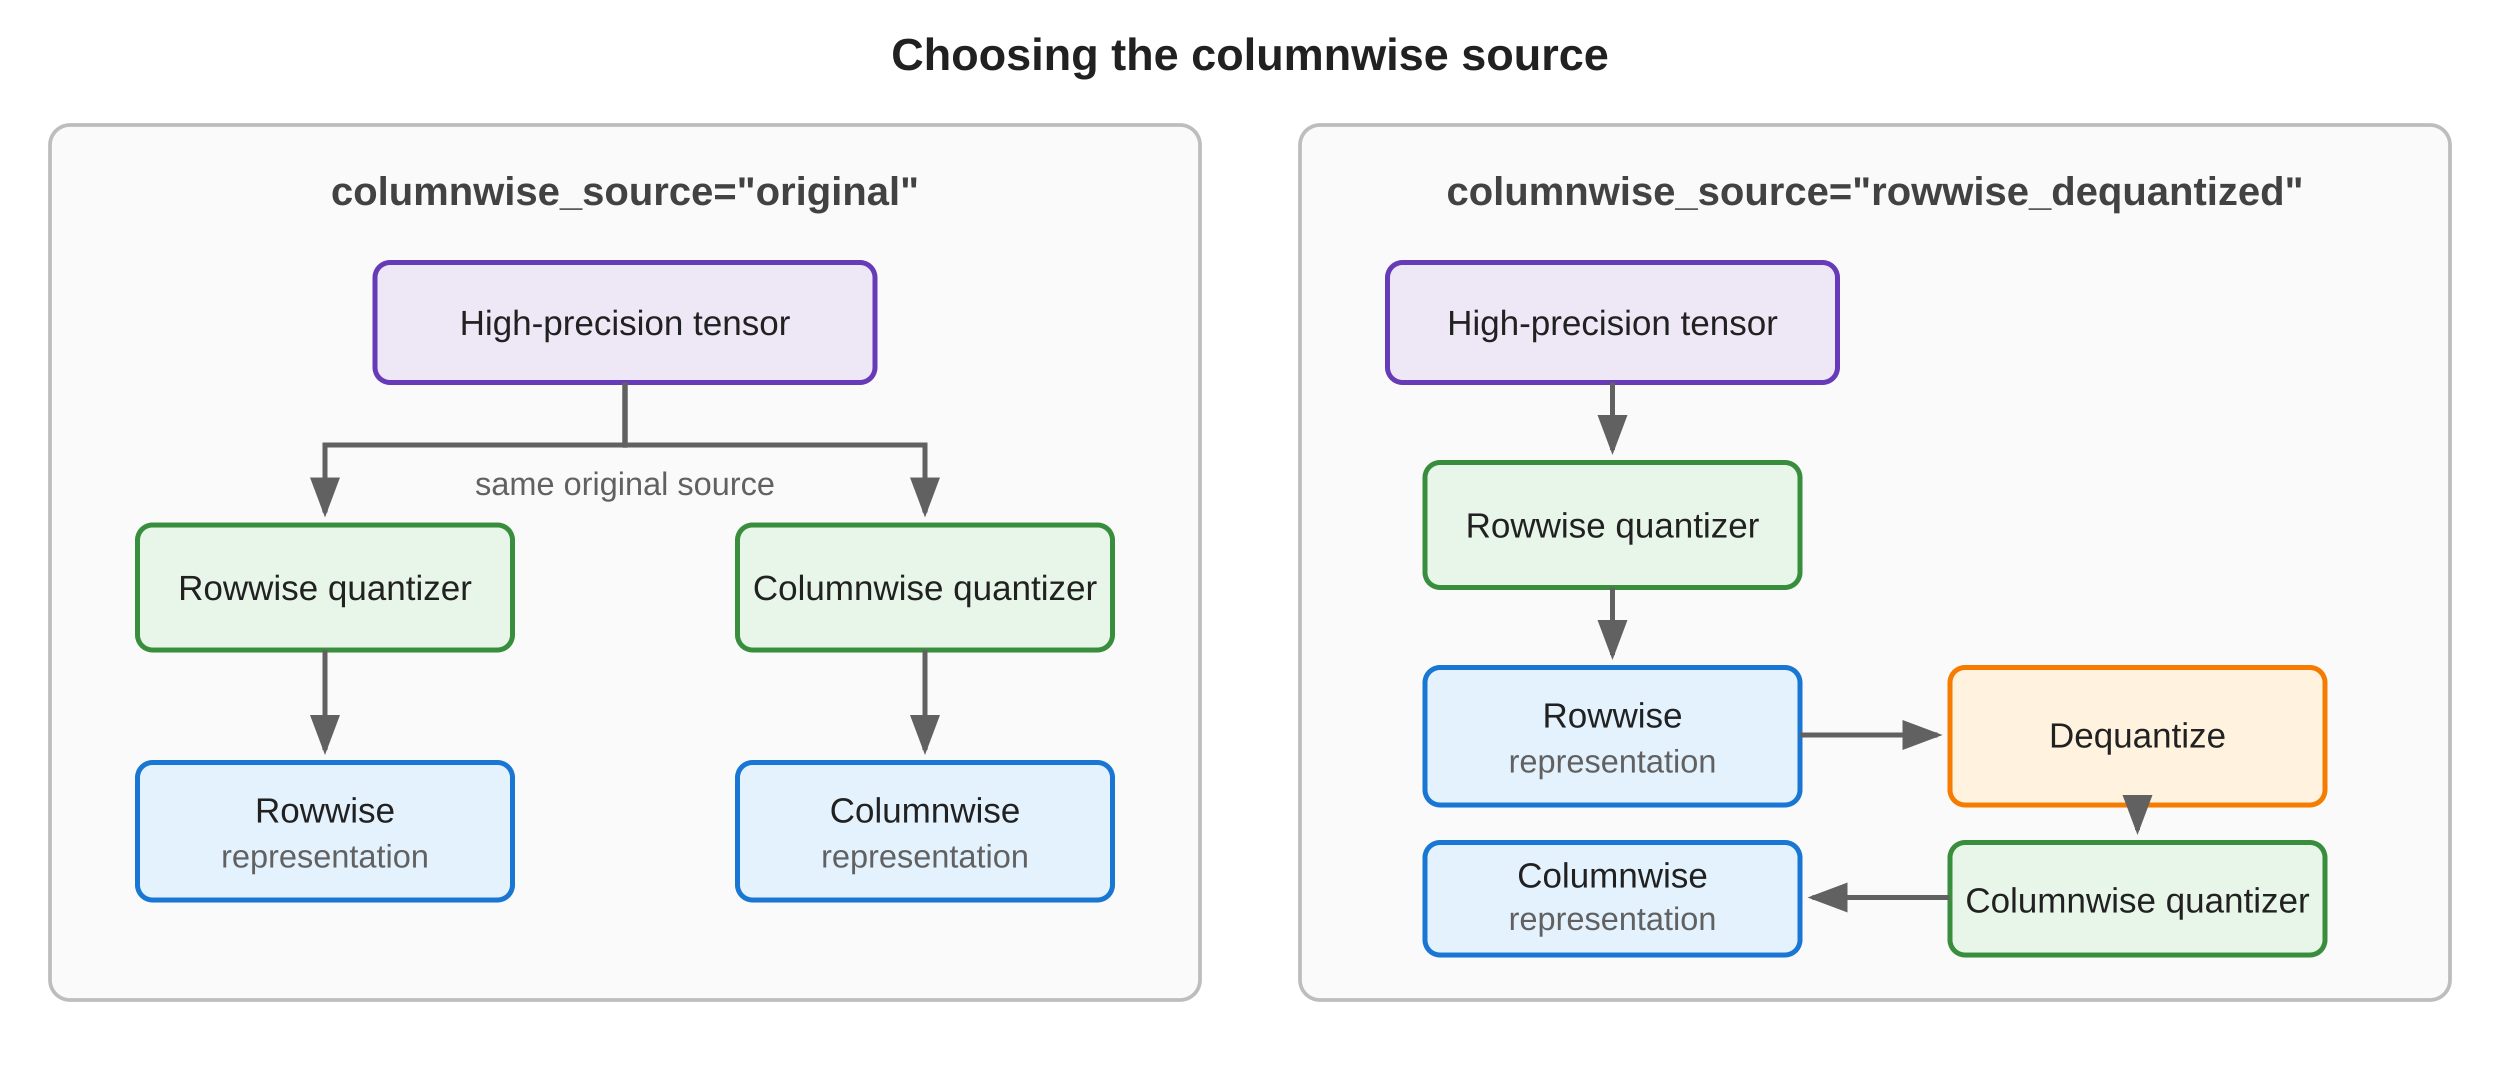
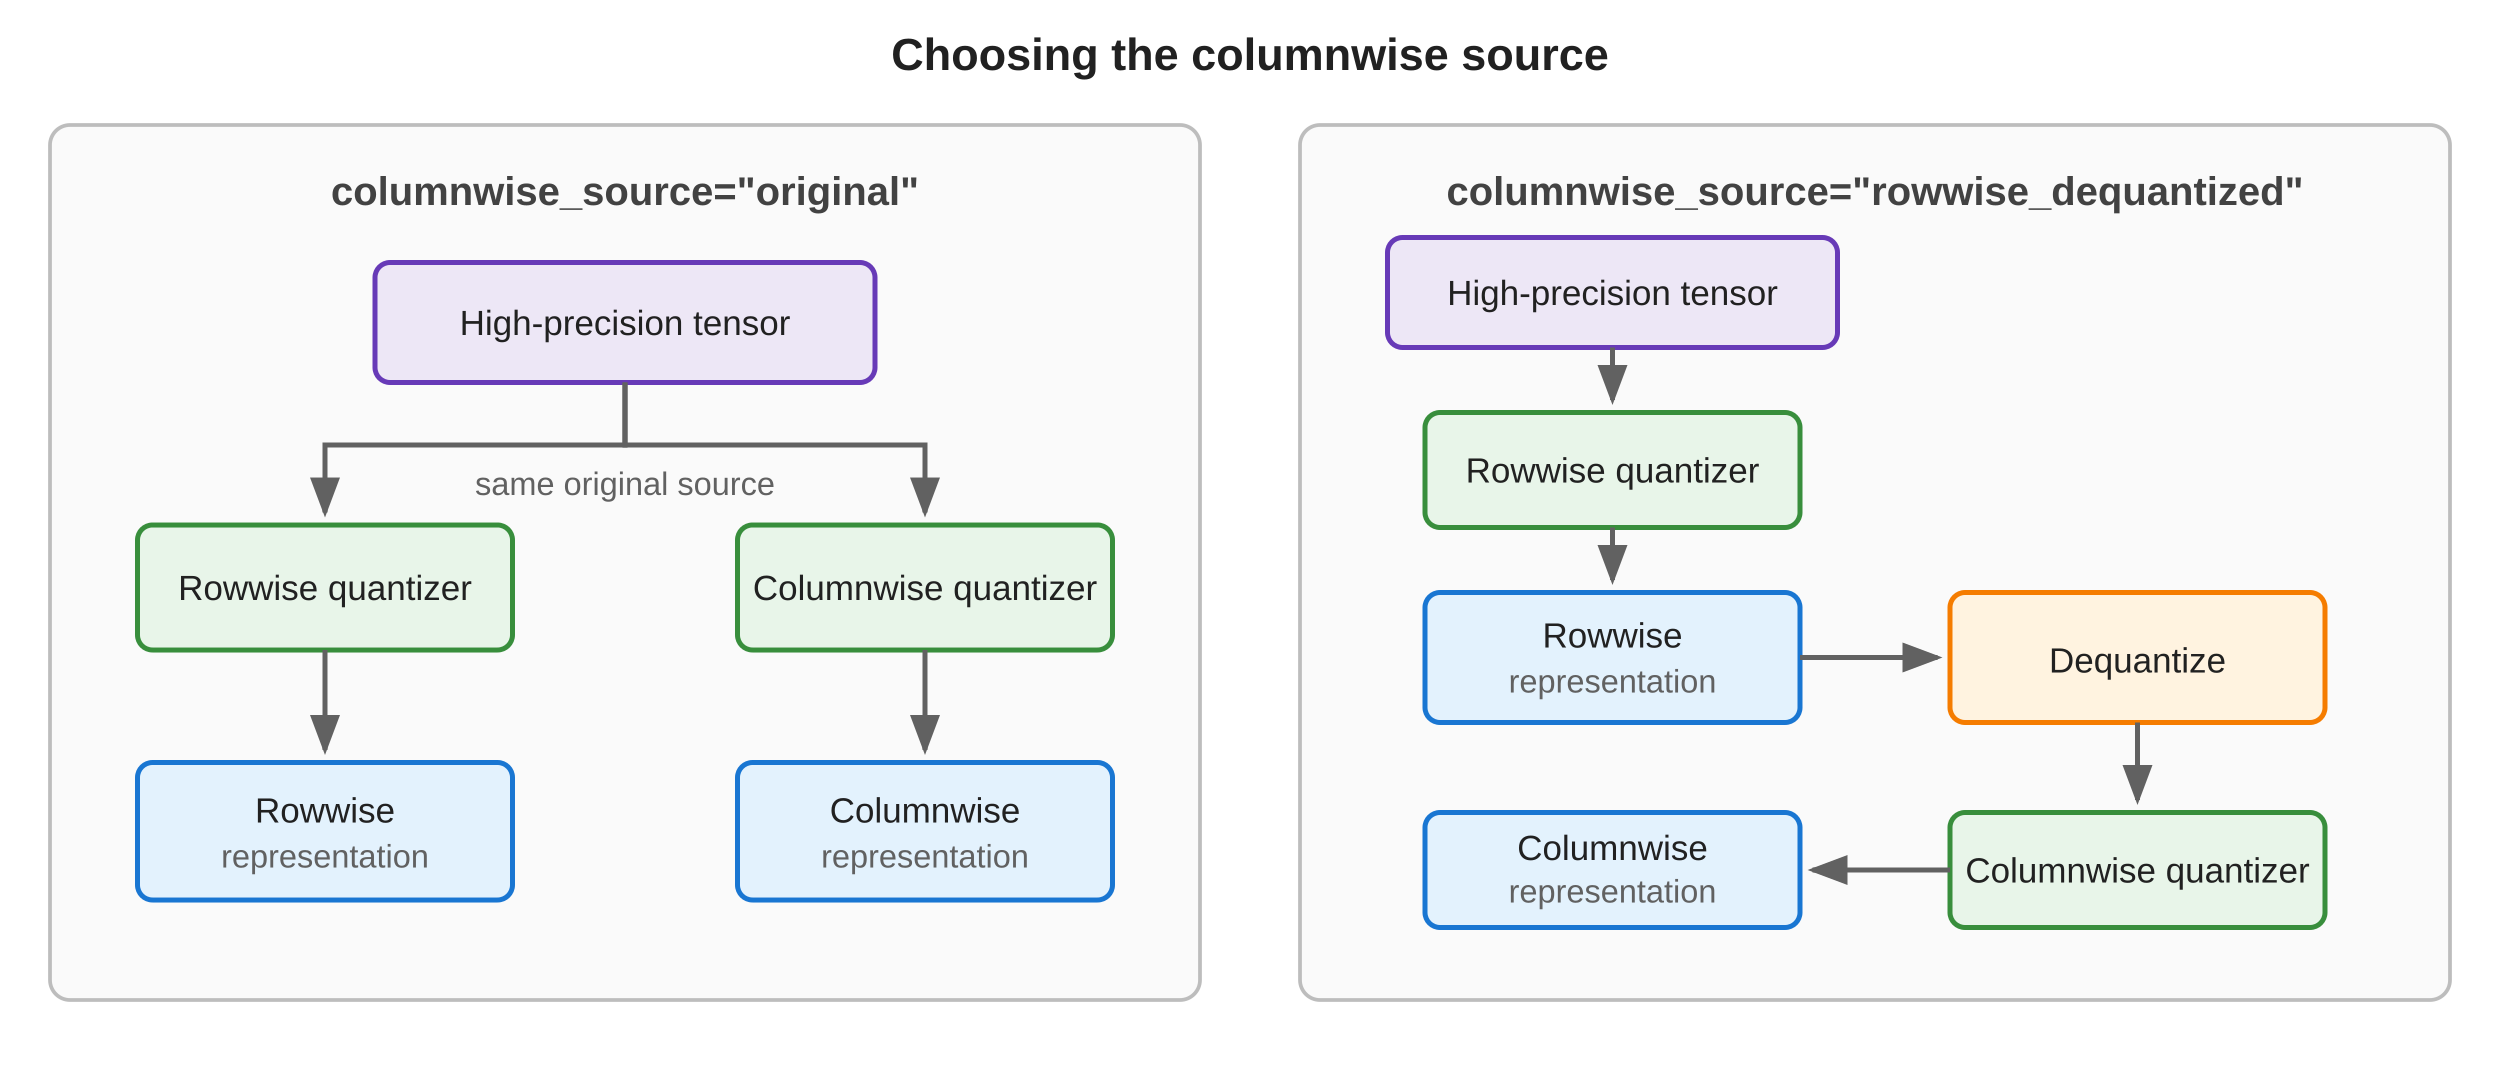
<svg xmlns="http://www.w3.org/2000/svg" viewBox="0 0 1000 430" width="100%" style="max-width: 900px;" role="img" aria-labelledby="title description">
  <defs>
    <style>
      .heading { font: 600 18px 'Segoe UI', Arial, sans-serif; fill: #212121; text-anchor: middle; }
      .section { font: 600 16px 'Segoe UI', Arial, sans-serif; fill: #424242; text-anchor: middle; }
      .text { font: 14px 'Segoe UI', Arial, sans-serif; fill: #212121; text-anchor: middle; }
      .small { font: 13px 'Segoe UI', Arial, sans-serif; fill: #616161; text-anchor: middle; }
      .panel { fill: #fafafa; stroke: #bdbdbd; stroke-width: 1.5; }
      .source { fill: #ede7f6; stroke: #673ab7; stroke-width: 2; }
      .quantizer { fill: #e8f5e9; stroke: #388e3c; stroke-width: 2; }
      .representation { fill: #e3f2fd; stroke: #1976d2; stroke-width: 2; }
      .dequantize { fill: #fff3e0; stroke: #f57c00; stroke-width: 2; }
      .arrow { stroke: #616161; stroke-width: 2; fill: none; marker-end: url(#arrowhead); }
    </style>
    <marker id="arrowhead" markerWidth="8" markerHeight="8" refX="7" refY="3" orient="auto">
      <polygon points="0 0, 8 3, 0 6" fill="#616161" />
    </marker>
  </defs>
  <text x="500" y="28" class="heading">Choosing the columnwise source</text>
  <g aria-label="Original source">
    <rect x="20" y="50" width="460" height="350" rx="8" class="panel" />
    <text x="250" y="82" class="section">columnwise_source="original"</text>
    <rect x="150" y="105" width="200" height="48" rx="6" class="source" />
    <text x="250" y="134" class="text">High-precision tensor</text>
    <path d="M 250 153 L 250 178 L 130 178 L 130 205" class="arrow" />
    <path d="M 250 153 L 250 178 L 370 178 L 370 205" class="arrow" />
    <text x="250" y="198" class="small">same original source</text>
    <rect x="55" y="210" width="150" height="50" rx="6" class="quantizer" />
    <text x="130" y="240" class="text">Rowwise quantizer</text>
    <rect x="295" y="210" width="150" height="50" rx="6" class="quantizer" />
    <text x="370" y="240" class="text">Columnwise quantizer</text>
    <path d="M 130 260 L 130 300" class="arrow" />
    <path d="M 370 260 L 370 300" class="arrow" />
    <rect x="55" y="305" width="150" height="55" rx="6" class="representation" />
    <text x="130" y="329" class="text">Rowwise</text>
    <text x="130" y="347" class="small">representation</text>
    <rect x="295" y="305" width="150" height="55" rx="6" class="representation" />
    <text x="370" y="329" class="text">Columnwise</text>
    <text x="370" y="347" class="small">representation</text>
  </g>
  <g aria-label="Rowwise-dequantized source">
    <rect x="520" y="50" width="460" height="350" rx="8" class="panel" />
    <text x="750" y="82" class="section">columnwise_source="rowwise_dequantized"</text>
-     <rect x="555" y="105" width="180" height="48" rx="6" class="source" />
-     <text x="645" y="134" class="text">High-precision tensor</text>
-     <path d="M 645 153 L 645 180" class="arrow" />
-     <rect x="570" y="185" width="150" height="50" rx="6" class="quantizer" />
-     <text x="645" y="215" class="text">Rowwise quantizer</text>
-     <path d="M 645 235 L 645 262" class="arrow" />
-     <rect x="570" y="267" width="150" height="55" rx="6" class="representation" />
-     <text x="645" y="291" class="text">Rowwise</text>
-     <text x="645" y="309" class="small">representation</text>
-     <path d="M 720 294 L 775 294" class="arrow" />
-     <rect x="780" y="267" width="150" height="55" rx="6" class="dequantize" />
-     <text x="855" y="299" class="text">Dequantize</text>
-     <path d="M 855 322 L 855 332" class="arrow" />
-     <rect x="780" y="337" width="150" height="45" rx="6" class="quantizer" />
-     <text x="855" y="365" class="text">Columnwise quantizer</text>
-     <path d="M 780 359 L 725 359" class="arrow" />
-     <rect x="570" y="337" width="150" height="45" rx="6" class="representation" />
-     <text x="645" y="355" class="text">Columnwise</text>
-     <text x="645" y="372" class="small">representation</text>
+     <rect x="555" y="95" width="180" height="44" rx="6" class="source" />
+     <text x="645" y="122" class="text">High-precision tensor</text>
+     <path d="M 645 139 L 645 160" class="arrow" />
+     <rect x="570" y="165" width="150" height="46" rx="6" class="quantizer" />
+     <text x="645" y="193" class="text">Rowwise quantizer</text>
+     <path d="M 645 211 L 645 232" class="arrow" />
+     <rect x="570" y="237" width="150" height="52" rx="6" class="representation" />
+     <text x="645" y="259" class="text">Rowwise</text>
+     <text x="645" y="277" class="small">representation</text>
+     <path d="M 720 263 L 775 263" class="arrow" />
+     <rect x="780" y="237" width="150" height="52" rx="6" class="dequantize" />
+     <text x="855" y="269" class="text">Dequantize</text>
+     <path d="M 855 289 L 855 320" class="arrow" />
+     <rect x="780" y="325" width="150" height="46" rx="6" class="quantizer" />
+     <text x="855" y="353" class="text">Columnwise quantizer</text>
+     <path d="M 780 348 L 725 348" class="arrow" />
+     <rect x="570" y="325" width="150" height="46" rx="6" class="representation" />
+     <text x="645" y="344" class="text">Columnwise</text>
+     <text x="645" y="361" class="small">representation</text>
  </g>
</svg>
